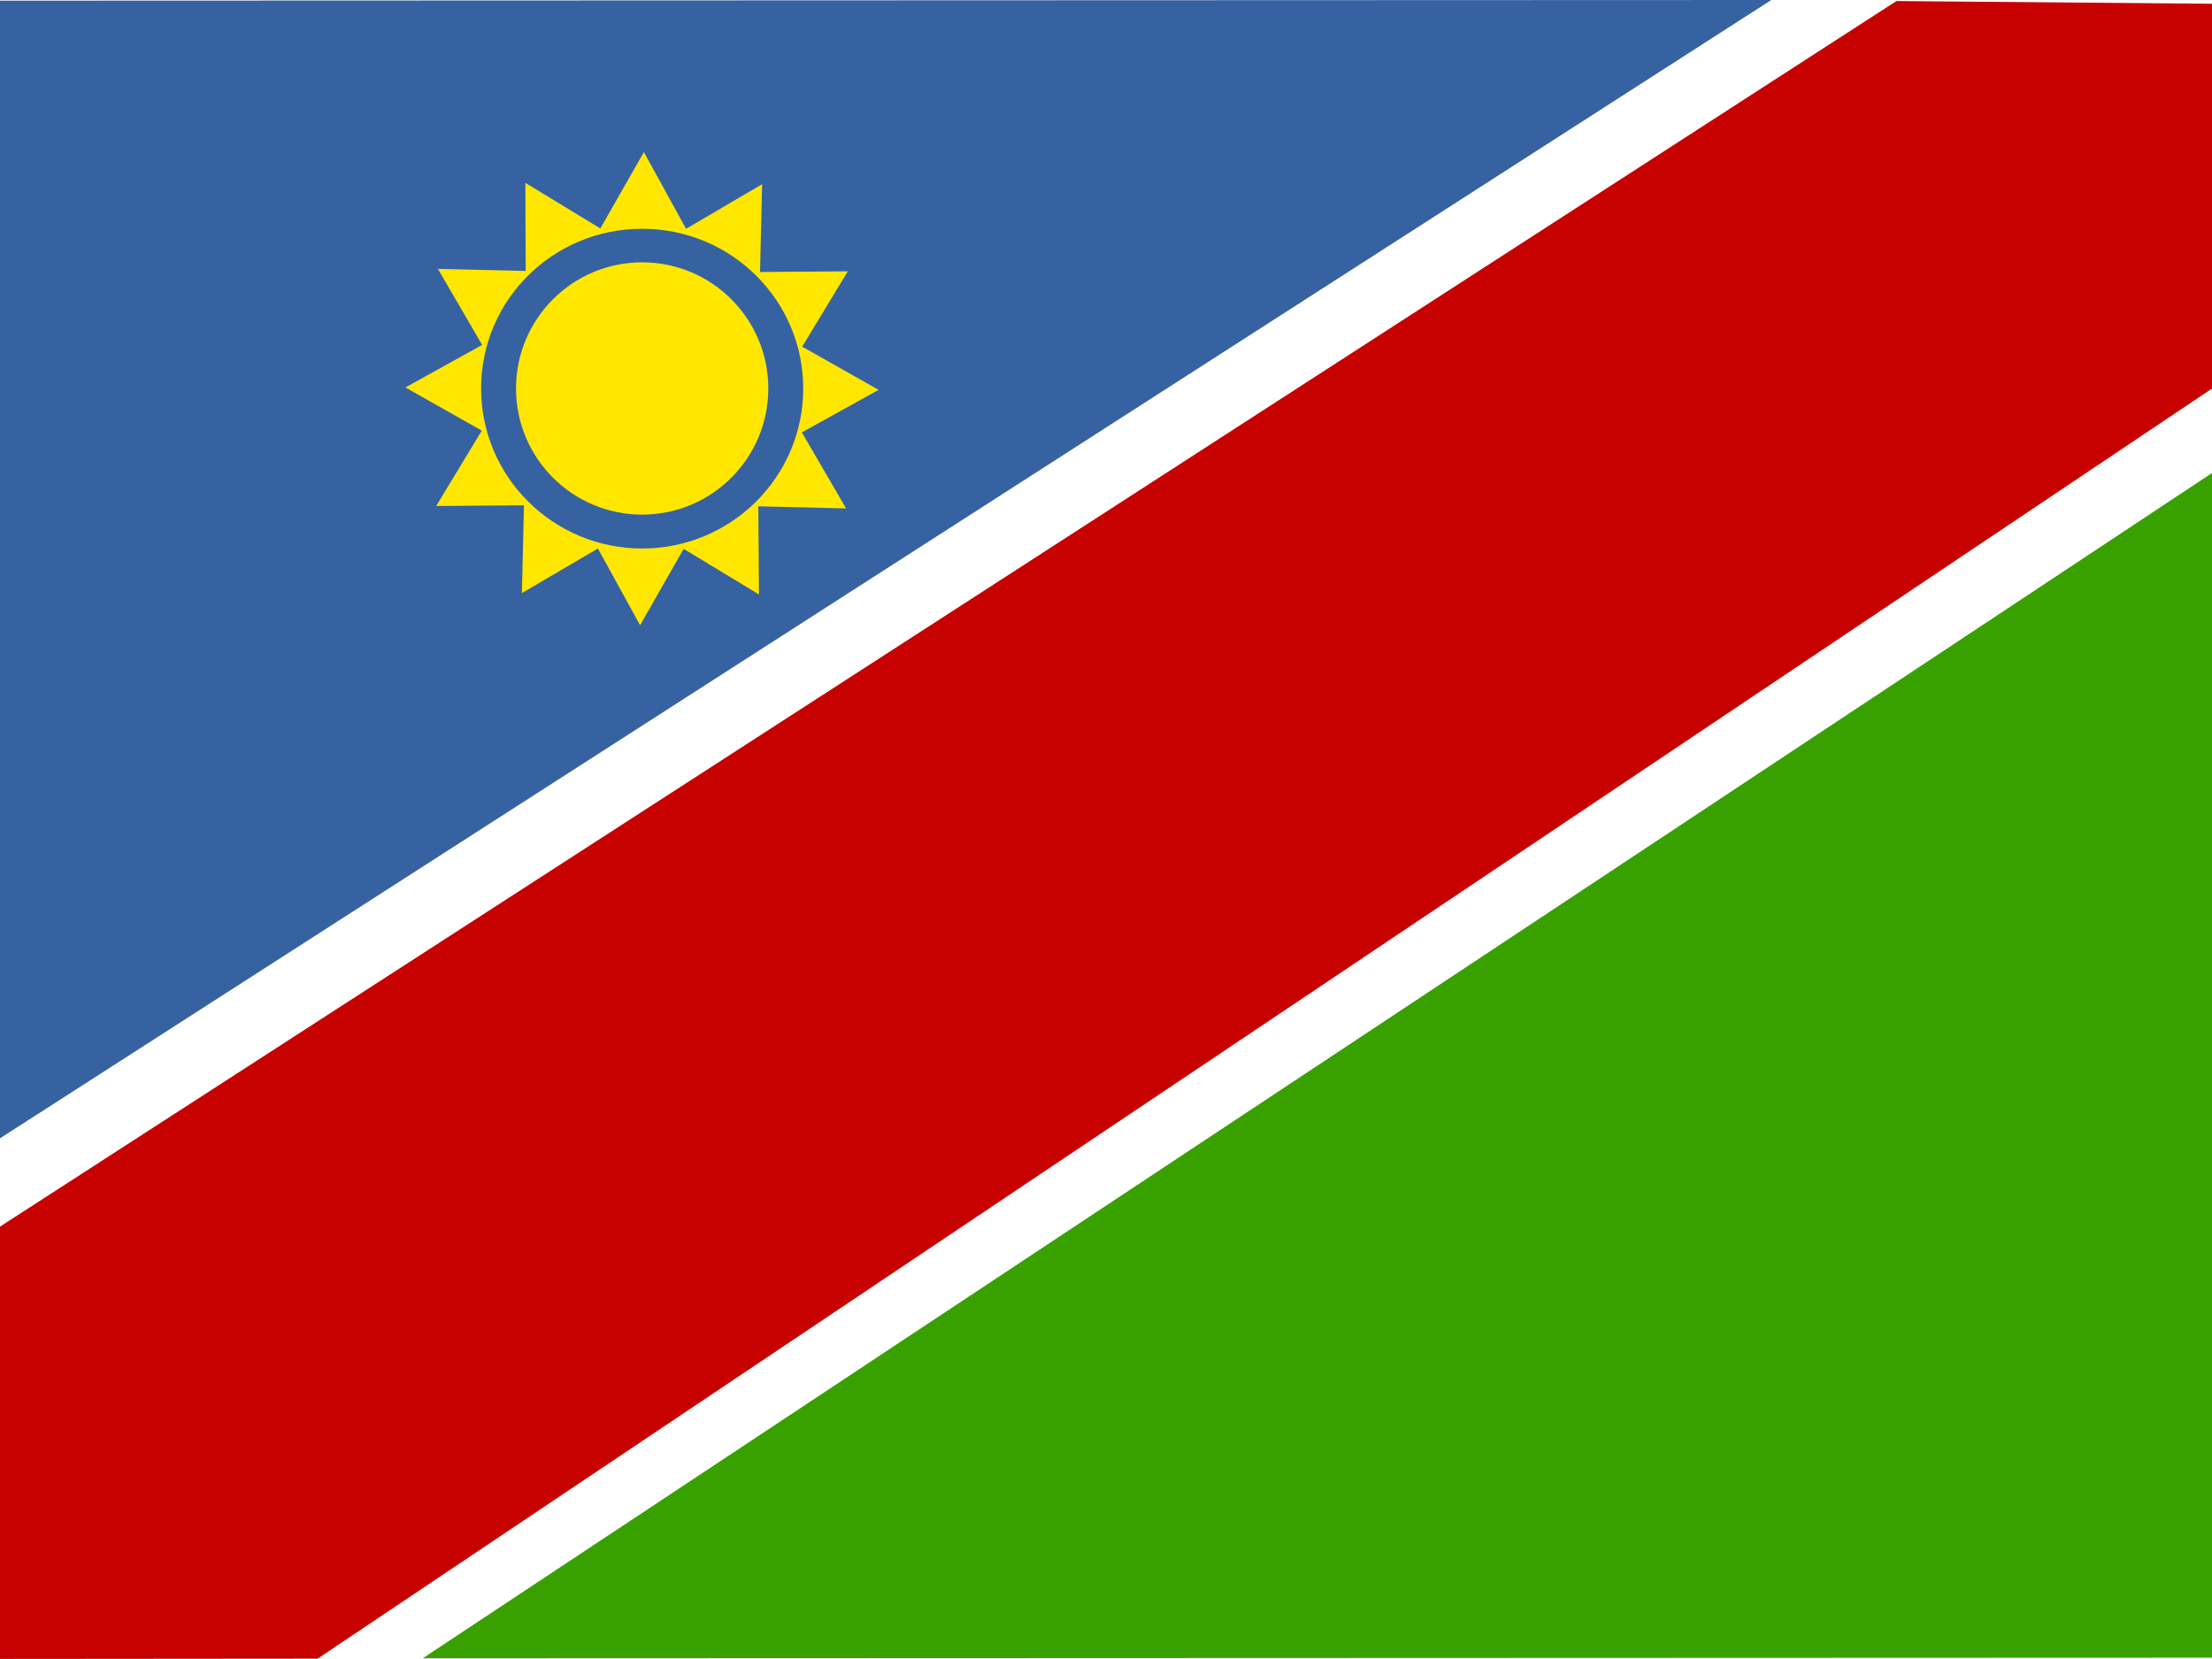
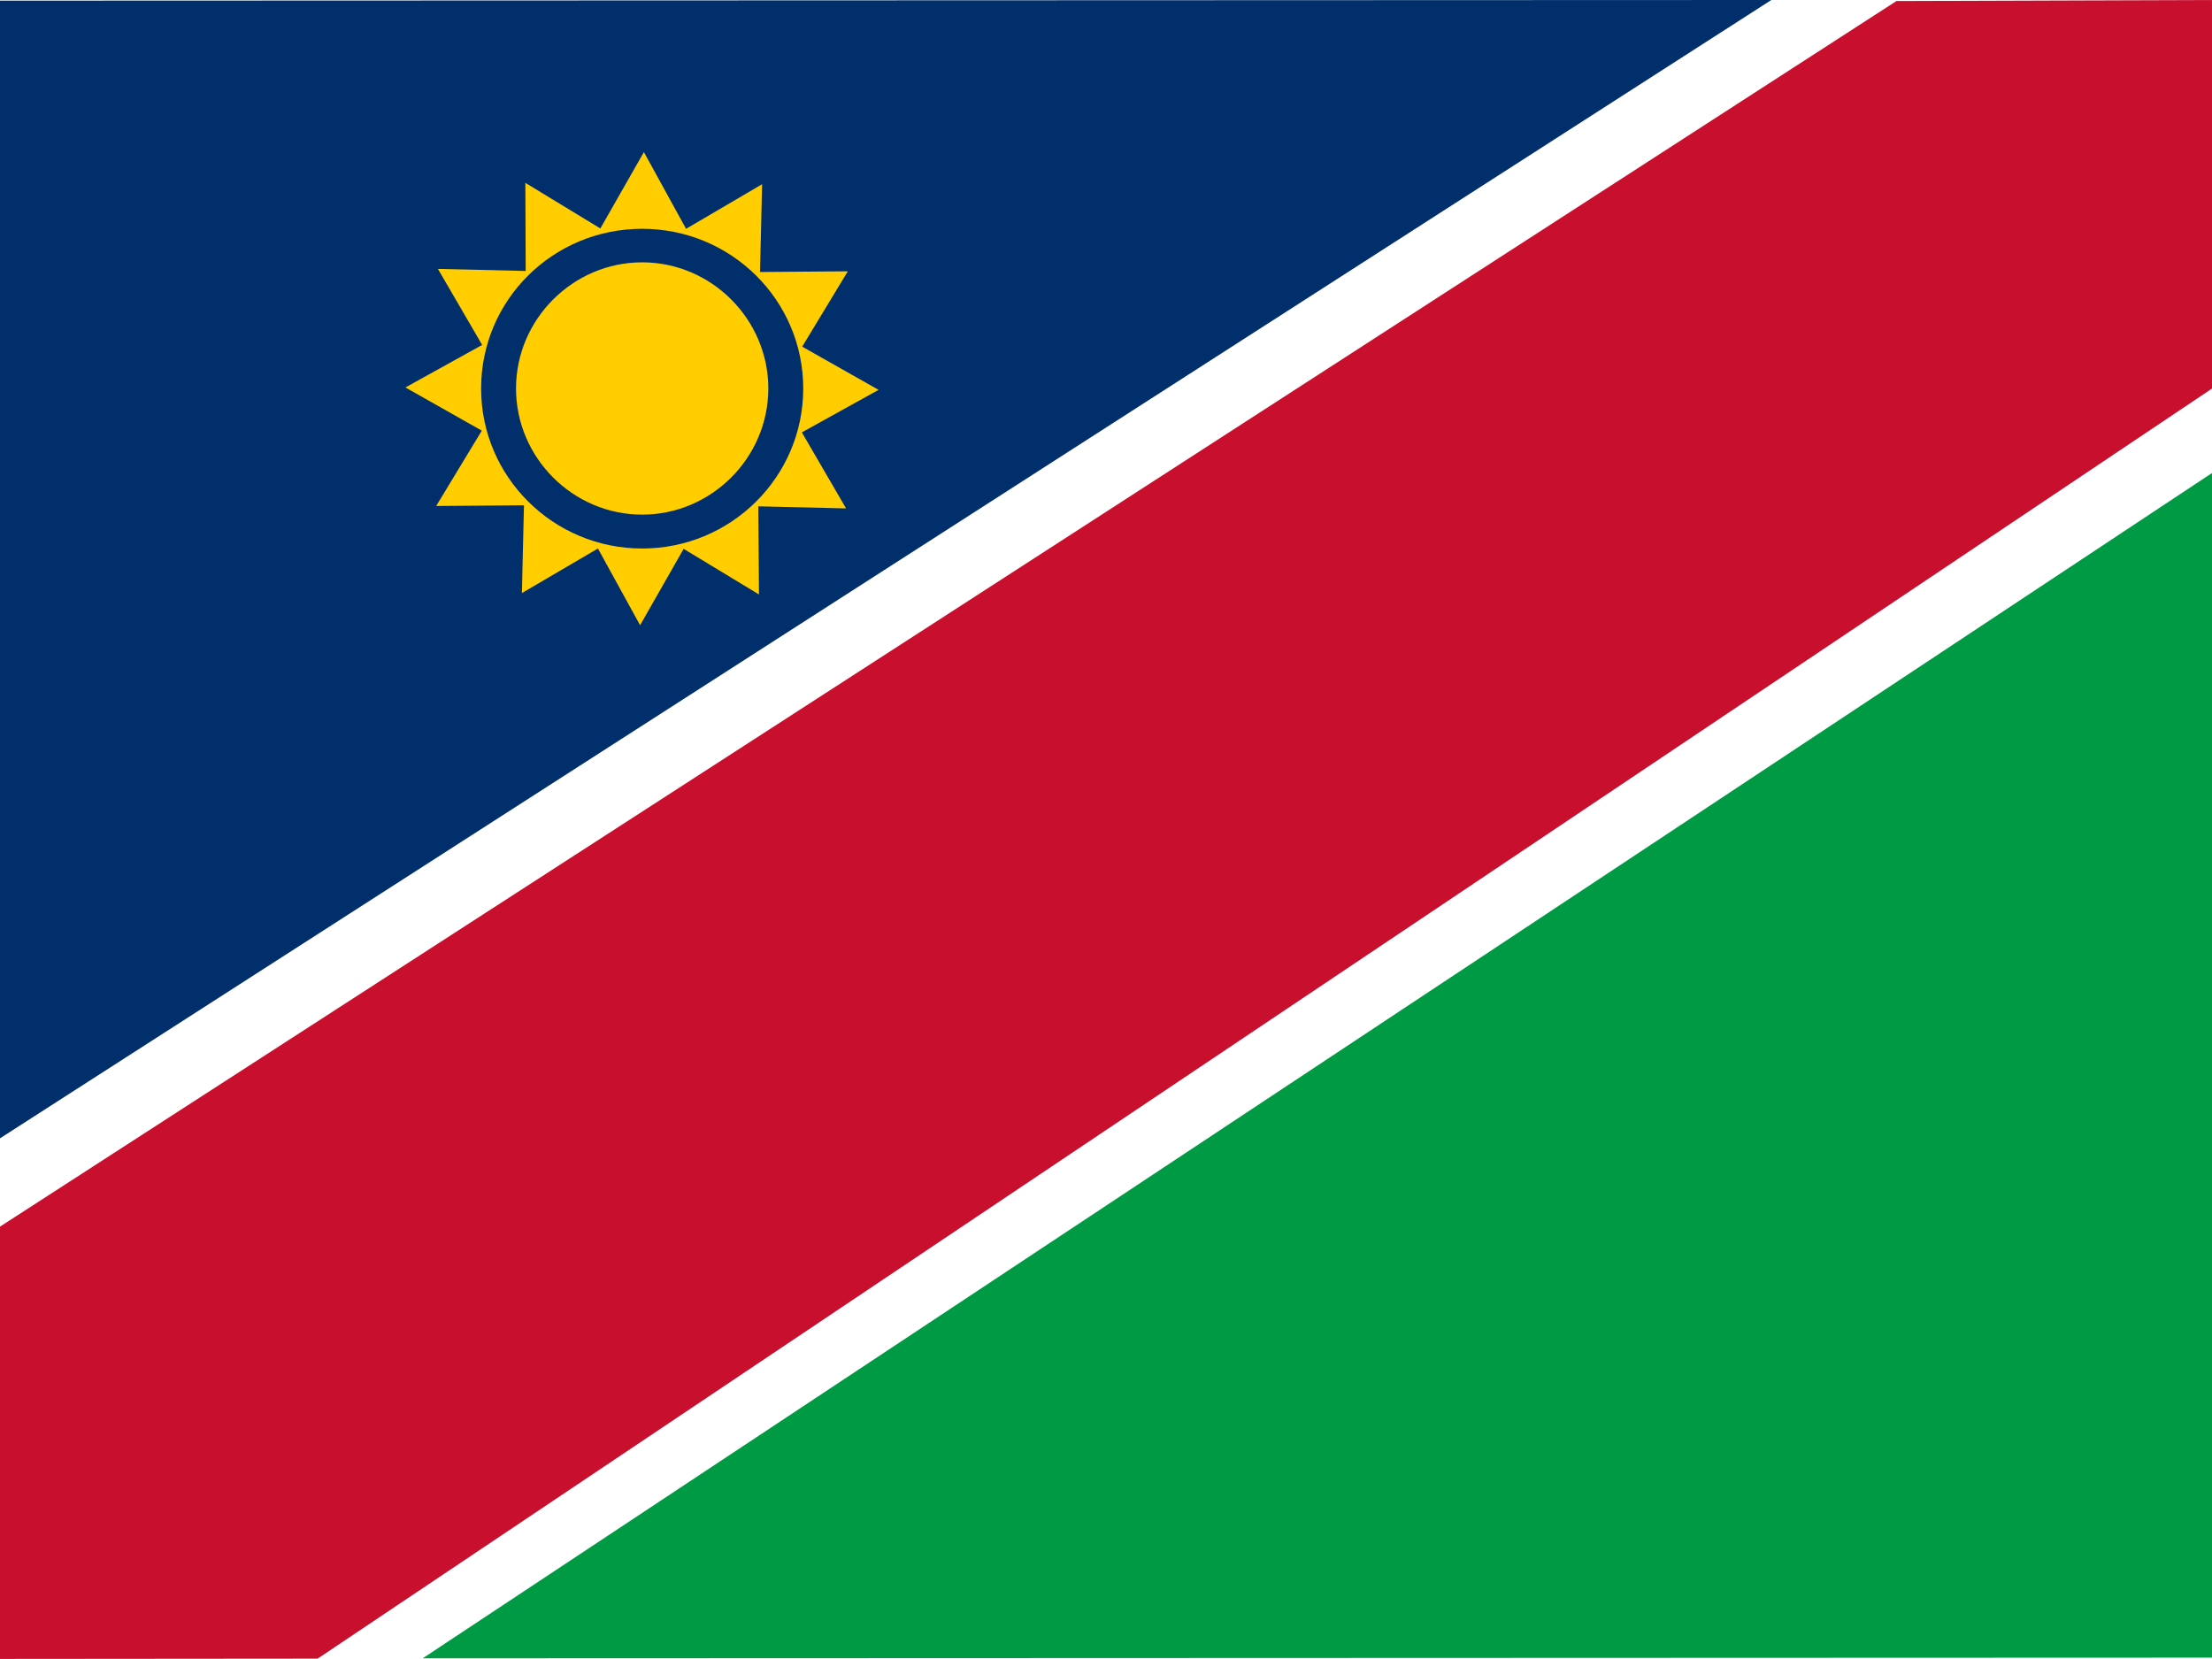
- <svg xmlns="http://www.w3.org/2000/svg" id="flag-icons-na" viewBox="0 0 640 480">
-   <defs>
-     <clipPath id="na-a">
-       <path fill-opacity=".7" d="M0 0h640v480H0z" />
+ <svg xmlns="http://www.w3.org/2000/svg" width="100%" height="100%" viewBox="0 0 640 480" version="1.1" xml:space="preserve" style="fill-rule:evenodd;clip-rule:evenodd;stroke-linejoin:round;stroke-miterlimit:2;">
+   <g>
+     <clipPath id="_clip1">
+       <rect x="0" y="0" width="640" height="480" />
    </clipPath>
-   </defs>
-   <g fill-rule="evenodd" clip-path="url(#na-a)">
-     <path fill="#fff" d="M0 0h640v480H0z" />
-     <path fill="#3662a2" d="m-26.4.2.8 345.6L512.5 0z" />
-     <path fill="#38a100" d="M666.4 479.6 665 120.3 122.3 479.8l544-.2z" />
-     <path fill="#c70000" d="m-26 371.8.4 108.2 117.5-.1L665.4 95.4l-.7-94.1-116-1L-26 371.7z" />
-     <path fill="#ffe700" d="m219.6 172-21.8-13.2-12.6 22.1-12.2-22.2-22 12.9.6-25.4-25.4.2 13.2-21.8-22.1-12.5 22.2-12.3-12.8-22 25.4.6-.1-25.5 21.7 13.2L186.3 44l12.2 22.2 22-12.9-.6 25.4 25.4-.2-13.2 21.8 22.1 12.5-22.2 12.3 12.8 22-25.4-.6z" />
-     <path fill="#3662a2" d="M232.4 112.4c0 25.6-20.9 46.3-46.6 46.3s-46.6-20.7-46.6-46.3 20.8-46.2 46.6-46.2 46.6 20.7 46.6 46.2" />
-     <path fill="#ffe700" d="M222.3 112.4a36.5 36.5 0 1 1-73 0 36.5 36.5 0 0 1 73 0" />
+     <g clip-path="url(#_clip1)">
+       <rect x="0" y="0" width="640" height="480" style="fill:white;" />
+       <path d="M-26.4,0.2L-25.6,345.8L512.5,0L-26.4,0.2Z" style="fill:rgb(0,47,108);" />
+       <path d="M666.4,479.6L665,120.3L122.3,479.8L666.3,479.6L666.4,479.6Z" style="fill:rgb(0,154,68);" />
+       <path d="M-26,371.8L-25.6,480L91.9,479.9L640.044,112.4L640,0L548.7,0.3L-26,371.7L-26,371.8Z" style="fill:rgb(200,16,46);" />
+       <path d="M219.6,172L197.8,158.8L185.2,180.9L173,158.7L151,171.6L151.6,146.2L126.2,146.4L139.4,124.6L117.3,112.1L139.5,99.8L126.7,77.8L152.1,78.4L152,52.9L173.7,66.1L186.3,44L198.5,66.2L220.5,53.3L219.9,78.7L245.3,78.5L232.1,100.3L254.2,112.8L232,125.1L244.8,147.1L219.4,146.5L219.6,172Z" style="fill:rgb(255,205,0);" />
+       <path d="M232.4,112.4C232.4,138 211.5,158.7 185.8,158.7C160.1,158.7 139.2,138 139.2,112.4C139.2,86.8 160,66.2 185.8,66.2C211.6,66.2 232.4,86.9 232.4,112.4" style="fill:rgb(0,47,108);" />
+       <path d="M222.3,112.4C222.3,132.423 205.823,148.9 185.8,148.9C165.777,148.9 149.3,132.423 149.3,112.4C149.3,92.377 165.777,75.9 185.8,75.9C205.823,75.9 222.3,92.377 222.3,112.4" style="fill:rgb(255,205,0);" />
+     </g>
  </g>
</svg>
